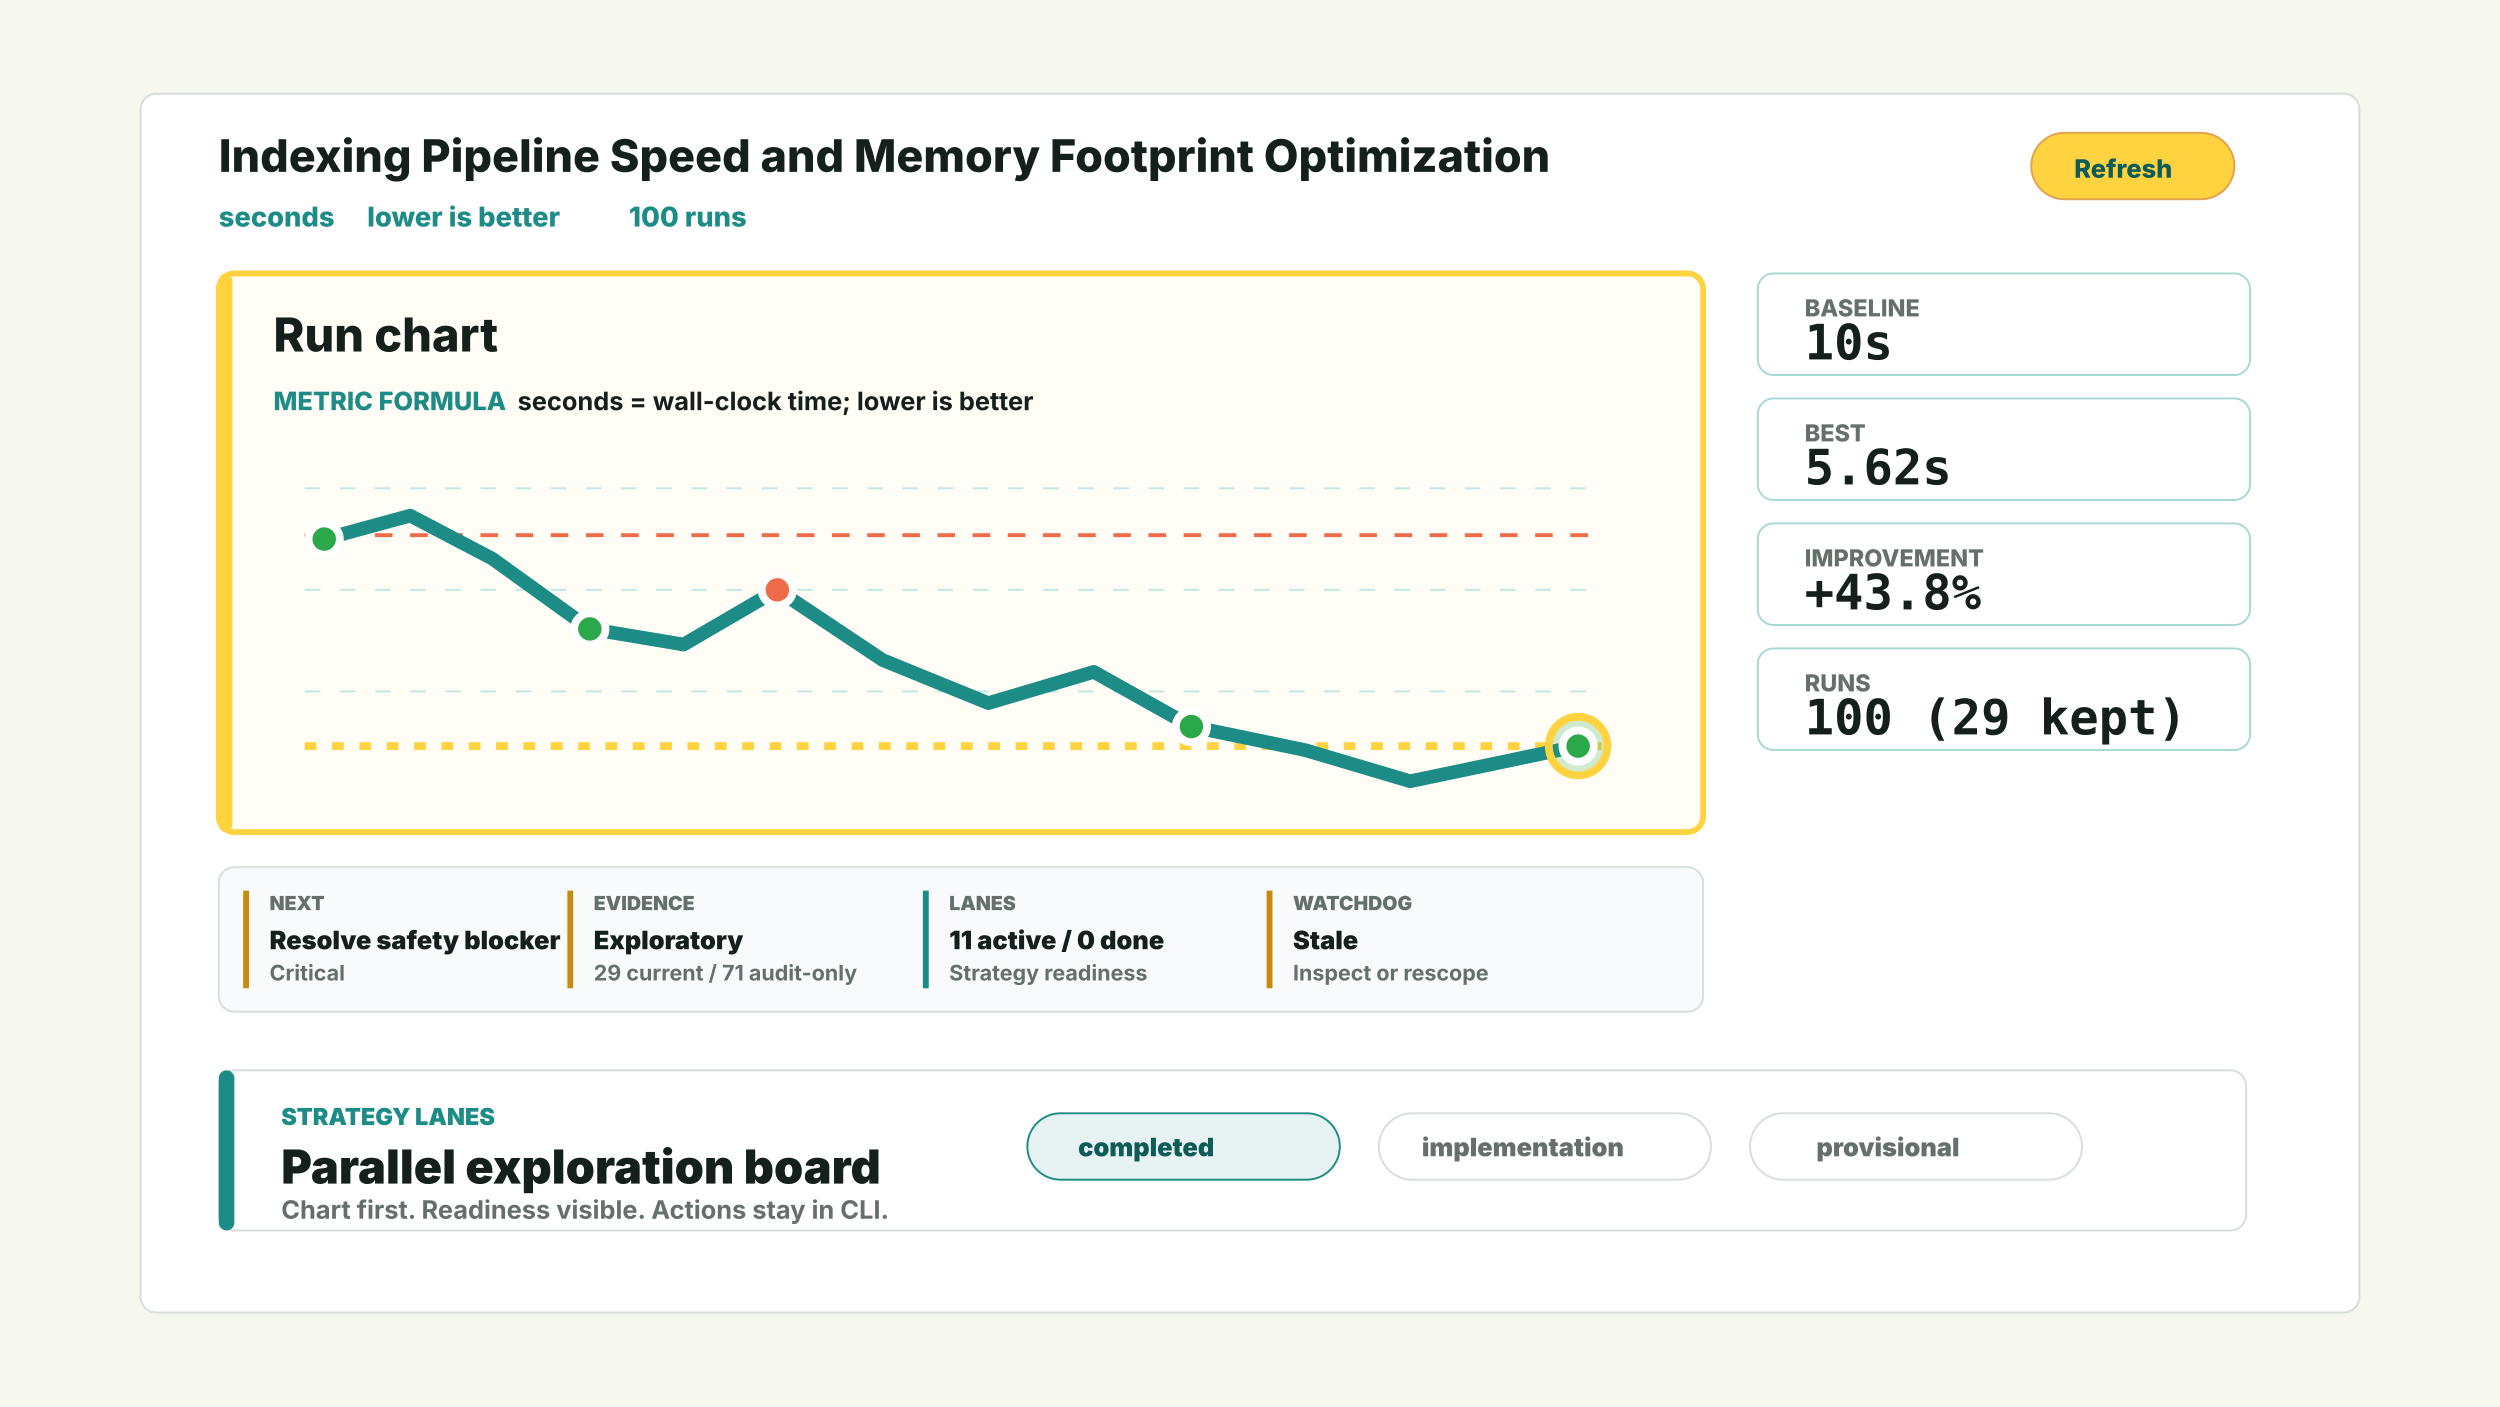
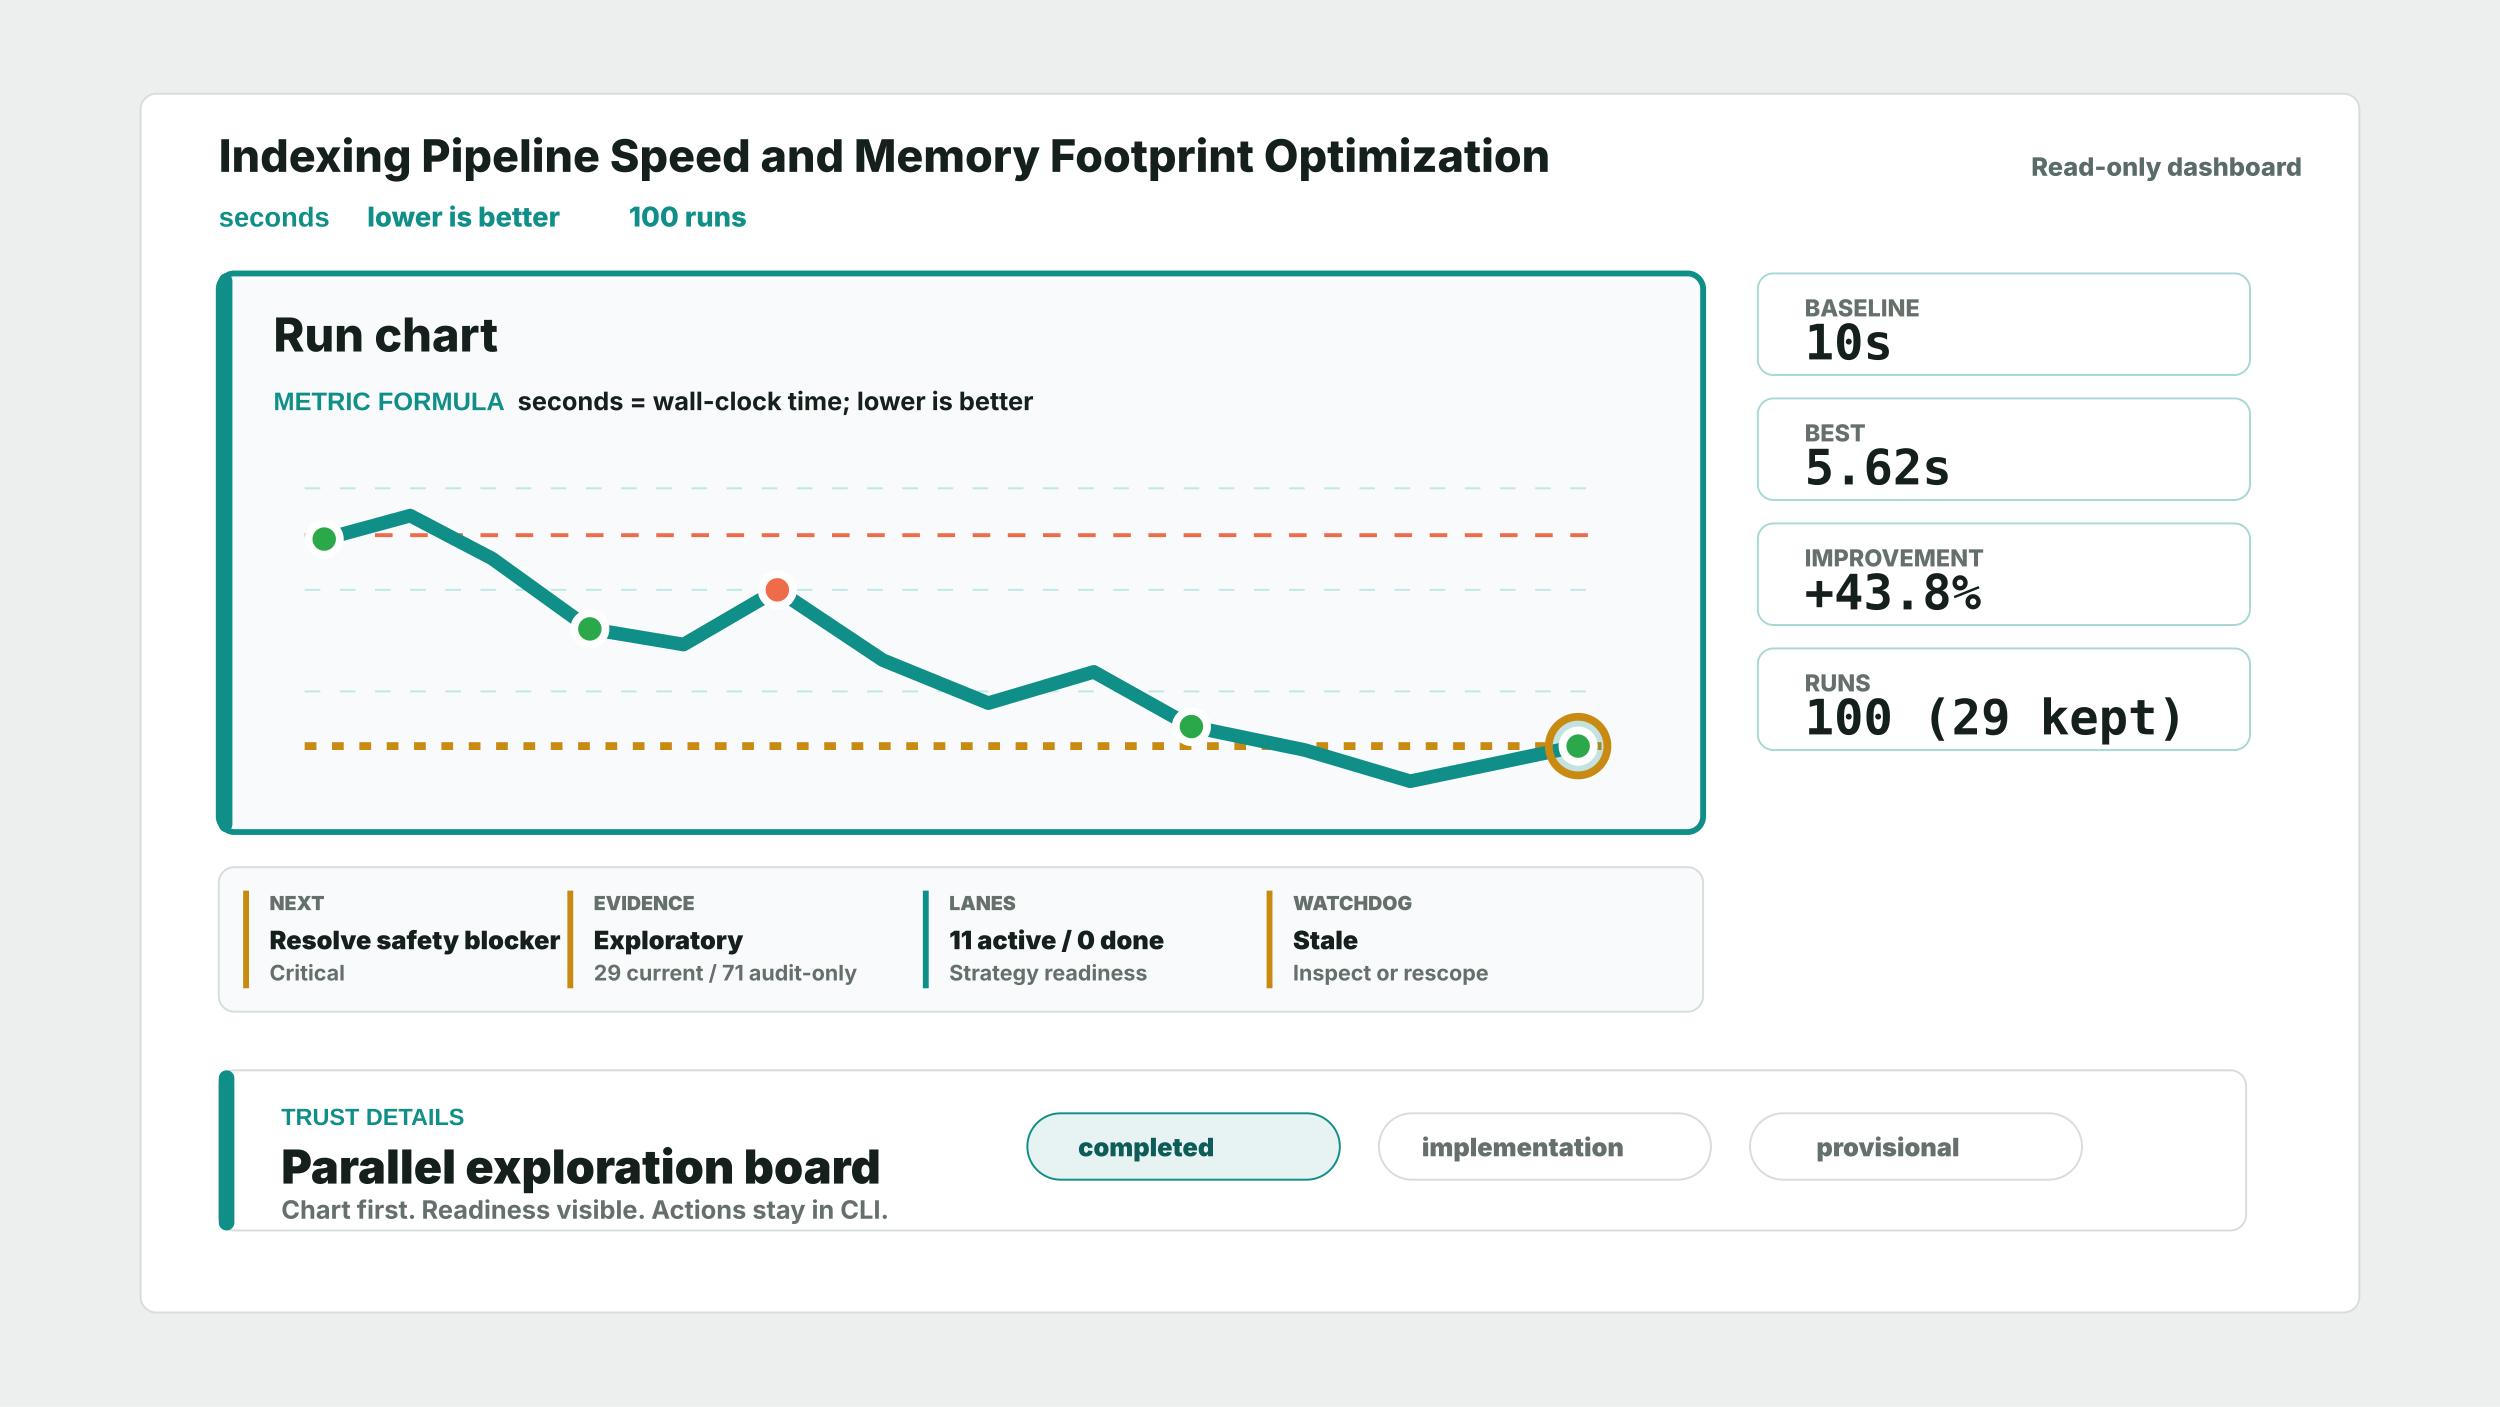
<svg xmlns="http://www.w3.org/2000/svg" width="1280" height="720" viewBox="0 0 1280 720" role="img" aria-label="Codex Autoresearch dashboard preview">
-   <rect width="1280" height="720" fill="#f6f7ef" />
+   <rect width="1280" height="720" fill="#ecefed" />
  <rect x="72" y="48" width="1136" height="624" rx="8" fill="#ffffff" stroke="#d7ded9" />
  <text x="112" y="88" fill="#15201c" font-family="Inter, Arial, sans-serif" font-size="23" font-weight="800">Indexing Pipeline Speed and Memory Footprint Optimization</text>
-   <text x="112" y="116" fill="#1e8c86" font-family="Inter, Arial, sans-serif" font-size="14" font-weight="800">seconds</text>
-   <text x="188" y="116" fill="#1e8c86" font-family="Inter, Arial, sans-serif" font-size="14" font-weight="800">lower is better</text>
-   <text x="322" y="116" fill="#1e8c86" font-family="Inter, Arial, sans-serif" font-size="14" font-weight="800">100 runs</text>
-   <rect x="1040" y="68" width="104" height="34" rx="17" fill="#ffd23f" stroke="#e4a24f" />
-   <text x="1062" y="91" fill="#0d5c58" font-family="Inter, Arial, sans-serif" font-size="13" font-weight="800">Refresh</text>
-   <rect x="112" y="140" width="760" height="286" rx="8" fill="#fffdf5" stroke="#ffd23f" stroke-width="3" />
-   <rect x="112" y="140" width="7" height="286" rx="4" fill="#ffd23f" />
+   <text x="112" y="116" fill="#0f8f88" font-family="ui-sans-serif, system-ui, Segoe UI, Arial, sans-serif" font-size="14" font-weight="800">seconds</text>
+   <text x="188" y="116" fill="#0f8f88" font-family="Inter, Arial, sans-serif" font-size="14" font-weight="800">lower is better</text>
+   <text x="322" y="116" fill="#0f8f88" font-family="Inter, Arial, sans-serif" font-size="14" font-weight="800">100 runs</text>
+   <text x="1040" y="90" fill="#5a6b69" font-family="Inter, Arial, sans-serif" font-size="13" font-weight="800">Read-only dashboard</text>
+   <rect x="112" y="140" width="760" height="286" rx="8" fill="#f8fafb" stroke="#0f8f88" stroke-width="3" />
+   <rect x="112" y="140" width="7" height="286" rx="4" fill="#0f8f88" />
  <text x="140" y="180" fill="#15201c" font-family="Inter, Arial, sans-serif" font-size="24" font-weight="800">Run chart</text>
-   <text x="140" y="210" fill="#1e8c86" font-family="Inter, Arial, sans-serif" font-size="13" font-weight="800">METRIC FORMULA</text>
+   <text x="140" y="210" fill="#0f8f88" font-family="ui-sans-serif, system-ui, Segoe UI, Arial, sans-serif" font-size="13" font-weight="800">METRIC FORMULA</text>
  <text x="265" y="210" fill="#15201c" font-family="Inter, Arial, sans-serif" font-size="13" font-weight="700">seconds = wall-clock time; lower is better</text>
  <line x1="156" y1="354" x2="820" y2="354" stroke="#bfe8e5" stroke-dasharray="8 10" />
  <line x1="156" y1="302" x2="820" y2="302" stroke="#bfe8e5" stroke-dasharray="8 10" />
  <line x1="156" y1="250" x2="820" y2="250" stroke="#bfe8e5" stroke-dasharray="8 10" />
  <line x1="156" y1="274" x2="820" y2="274" stroke="#ef6c4a" stroke-width="2" stroke-dasharray="9 9" />
-   <line x1="156" y1="382" x2="820" y2="382" stroke="#ffd23f" stroke-width="4" stroke-dasharray="6 8" />
-   <polyline points="166,276 210,264 252,286 302,322 350,330 398,302 452,338 506,360 560,344 610,372 668,384 722,400 808,382" fill="none" stroke="#1e8c86" stroke-width="7" stroke-linecap="round" stroke-linejoin="round" />
+   <line x1="156" y1="382" x2="820" y2="382" stroke="#c98a12" stroke-width="4" stroke-dasharray="6 8" />
+   <polyline points="166,276 210,264 252,286 302,322 350,330 398,302 452,338 506,360 560,344 610,372 668,384 722,400 808,382" fill="none" stroke="#0f8f88" stroke-width="7" stroke-linecap="round" stroke-linejoin="round" />
  <circle cx="166" cy="276" r="8" fill="#2ba84a" stroke="#ffffff" stroke-width="4" />
  <circle cx="302" cy="322" r="8" fill="#2ba84a" stroke="#ffffff" stroke-width="4" />
  <circle cx="398" cy="302" r="8" fill="#ef6c4a" stroke="#ffffff" stroke-width="4" />
  <circle cx="610" cy="372" r="8" fill="#2ba84a" stroke="#ffffff" stroke-width="4" />
-   <circle cx="808" cy="382" r="15" fill="#2ba84a" fill-opacity="0.22" stroke="#ffd23f" stroke-width="4" />
+   <circle cx="808" cy="382" r="15" fill="#0f8f88" fill-opacity="0.22" stroke="#c98a12" stroke-width="4" />
  <circle cx="808" cy="382" r="8" fill="#2ba84a" stroke="#ffffff" stroke-width="4" />
  <rect x="900" y="140" width="252" height="52" rx="8" fill="#ffffff" stroke="#a8d8d4" />
  <text x="924" y="162" fill="#65706b" font-family="Inter, Arial, sans-serif" font-size="12" font-weight="800">BASELINE</text>
  <text x="924" y="184" fill="#15201c" font-family="Consolas, monospace" font-size="25" font-weight="800">10s</text>
  <rect x="900" y="204" width="252" height="52" rx="8" fill="#ffffff" stroke="#a8d8d4" />
  <text x="924" y="226" fill="#65706b" font-family="Inter, Arial, sans-serif" font-size="12" font-weight="800">BEST</text>
  <text x="924" y="248" fill="#15201c" font-family="Consolas, monospace" font-size="25" font-weight="800">5.62s</text>
  <rect x="900" y="268" width="252" height="52" rx="8" fill="#ffffff" stroke="#a8d8d4" />
  <text x="924" y="290" fill="#65706b" font-family="Inter, Arial, sans-serif" font-size="12" font-weight="800">IMPROVEMENT</text>
  <text x="924" y="312" fill="#15201c" font-family="Consolas, monospace" font-size="25" font-weight="800">+43.8%</text>
  <rect x="900" y="332" width="252" height="52" rx="8" fill="#ffffff" stroke="#a8d8d4" />
  <text x="924" y="354" fill="#65706b" font-family="Inter, Arial, sans-serif" font-size="12" font-weight="800">RUNS</text>
  <text x="924" y="376" fill="#15201c" font-family="Consolas, monospace" font-size="25" font-weight="800">100 (29 kept)</text>
  <rect x="112" y="444" width="760" height="74" rx="8" fill="#f8fafb" stroke="#d7ded9" />
  <line x1="126" y1="456" x2="126" y2="506" stroke="#c98a12" stroke-width="3" />
  <text x="138" y="466" fill="#65706b" font-family="Inter, Arial, sans-serif" font-size="10" font-weight="900">NEXT</text>
  <text x="138" y="486" fill="#15201c" font-family="Inter, Arial, sans-serif" font-size="13" font-weight="850">Resolve safety blocker</text>
  <text x="138" y="502" fill="#65706b" font-family="Inter, Arial, sans-serif" font-size="11" font-weight="700">Critical</text>
  <line x1="292" y1="456" x2="292" y2="506" stroke="#c98a12" stroke-width="3" />
  <text x="304" y="466" fill="#65706b" font-family="Inter, Arial, sans-serif" font-size="10" font-weight="900">EVIDENCE</text>
  <text x="304" y="486" fill="#15201c" font-family="Inter, Arial, sans-serif" font-size="13" font-weight="850">Exploratory</text>
  <text x="304" y="502" fill="#65706b" font-family="Inter, Arial, sans-serif" font-size="11" font-weight="700">29 current / 71 audit-only</text>
-   <line x1="474" y1="456" x2="474" y2="506" stroke="#1e8c86" stroke-width="3" />
+   <line x1="474" y1="456" x2="474" y2="506" stroke="#0f8f88" stroke-width="3" />
  <text x="486" y="466" fill="#65706b" font-family="Inter, Arial, sans-serif" font-size="10" font-weight="900">LANES</text>
  <text x="486" y="486" fill="#15201c" font-family="Inter, Arial, sans-serif" font-size="13" font-weight="850">11 active / 0 done</text>
  <text x="486" y="502" fill="#65706b" font-family="Inter, Arial, sans-serif" font-size="11" font-weight="700">Strategy readiness</text>
  <line x1="650" y1="456" x2="650" y2="506" stroke="#c98a12" stroke-width="3" />
  <text x="662" y="466" fill="#65706b" font-family="Inter, Arial, sans-serif" font-size="10" font-weight="900">WATCHDOG</text>
  <text x="662" y="486" fill="#15201c" font-family="Inter, Arial, sans-serif" font-size="13" font-weight="850">Stale</text>
  <text x="662" y="502" fill="#65706b" font-family="Inter, Arial, sans-serif" font-size="11" font-weight="700">Inspect or rescope</text>
  <rect x="112" y="548" width="1038" height="82" rx="8" fill="#ffffff" stroke="#d7ded9" />
-   <rect x="112" y="548" width="8" height="82" rx="4" fill="#1e8c86" />
-   <text x="144" y="576" fill="#1e8c86" font-family="Inter, Arial, sans-serif" font-size="12" font-weight="900">STRATEGY LANES</text>
+   <rect x="112" y="548" width="8" height="82" rx="4" fill="#0f8f88" />
+   <text x="144" y="576" fill="#0f8f88" font-family="ui-sans-serif, system-ui, Segoe UI, Arial, sans-serif" font-size="12" font-weight="900">TRUST DETAILS</text>
  <text x="144" y="606" fill="#15201c" font-family="Inter, Arial, sans-serif" font-size="24" font-weight="900">Parallel exploration board</text>
-   <rect x="526" y="570" width="160" height="34" rx="17" fill="#e6f3f2" stroke="#1e8c86" />
+   <rect x="526" y="570" width="160" height="34" rx="17" fill="#e6f3f2" stroke="#0f8f88" />
  <text x="552" y="592" fill="#0d5c58" font-family="Inter, Arial, sans-serif" font-size="13" font-weight="900">completed</text>
  <rect x="706" y="570" width="170" height="34" rx="17" fill="#ffffff" stroke="#d7ded9" />
  <text x="728" y="592" fill="#65706b" font-family="Inter, Arial, sans-serif" font-size="13" font-weight="900">implementation</text>
  <rect x="896" y="570" width="170" height="34" rx="17" fill="#ffffff" stroke="#d7ded9" />
  <text x="930" y="592" fill="#65706b" font-family="Inter, Arial, sans-serif" font-size="13" font-weight="900">provisional</text>
  <text x="144" y="624" fill="#65706b" font-family="Inter, Arial, sans-serif" font-size="13" font-weight="700">Chart first. Readiness visible. Actions stay in CLI.</text>
</svg>
